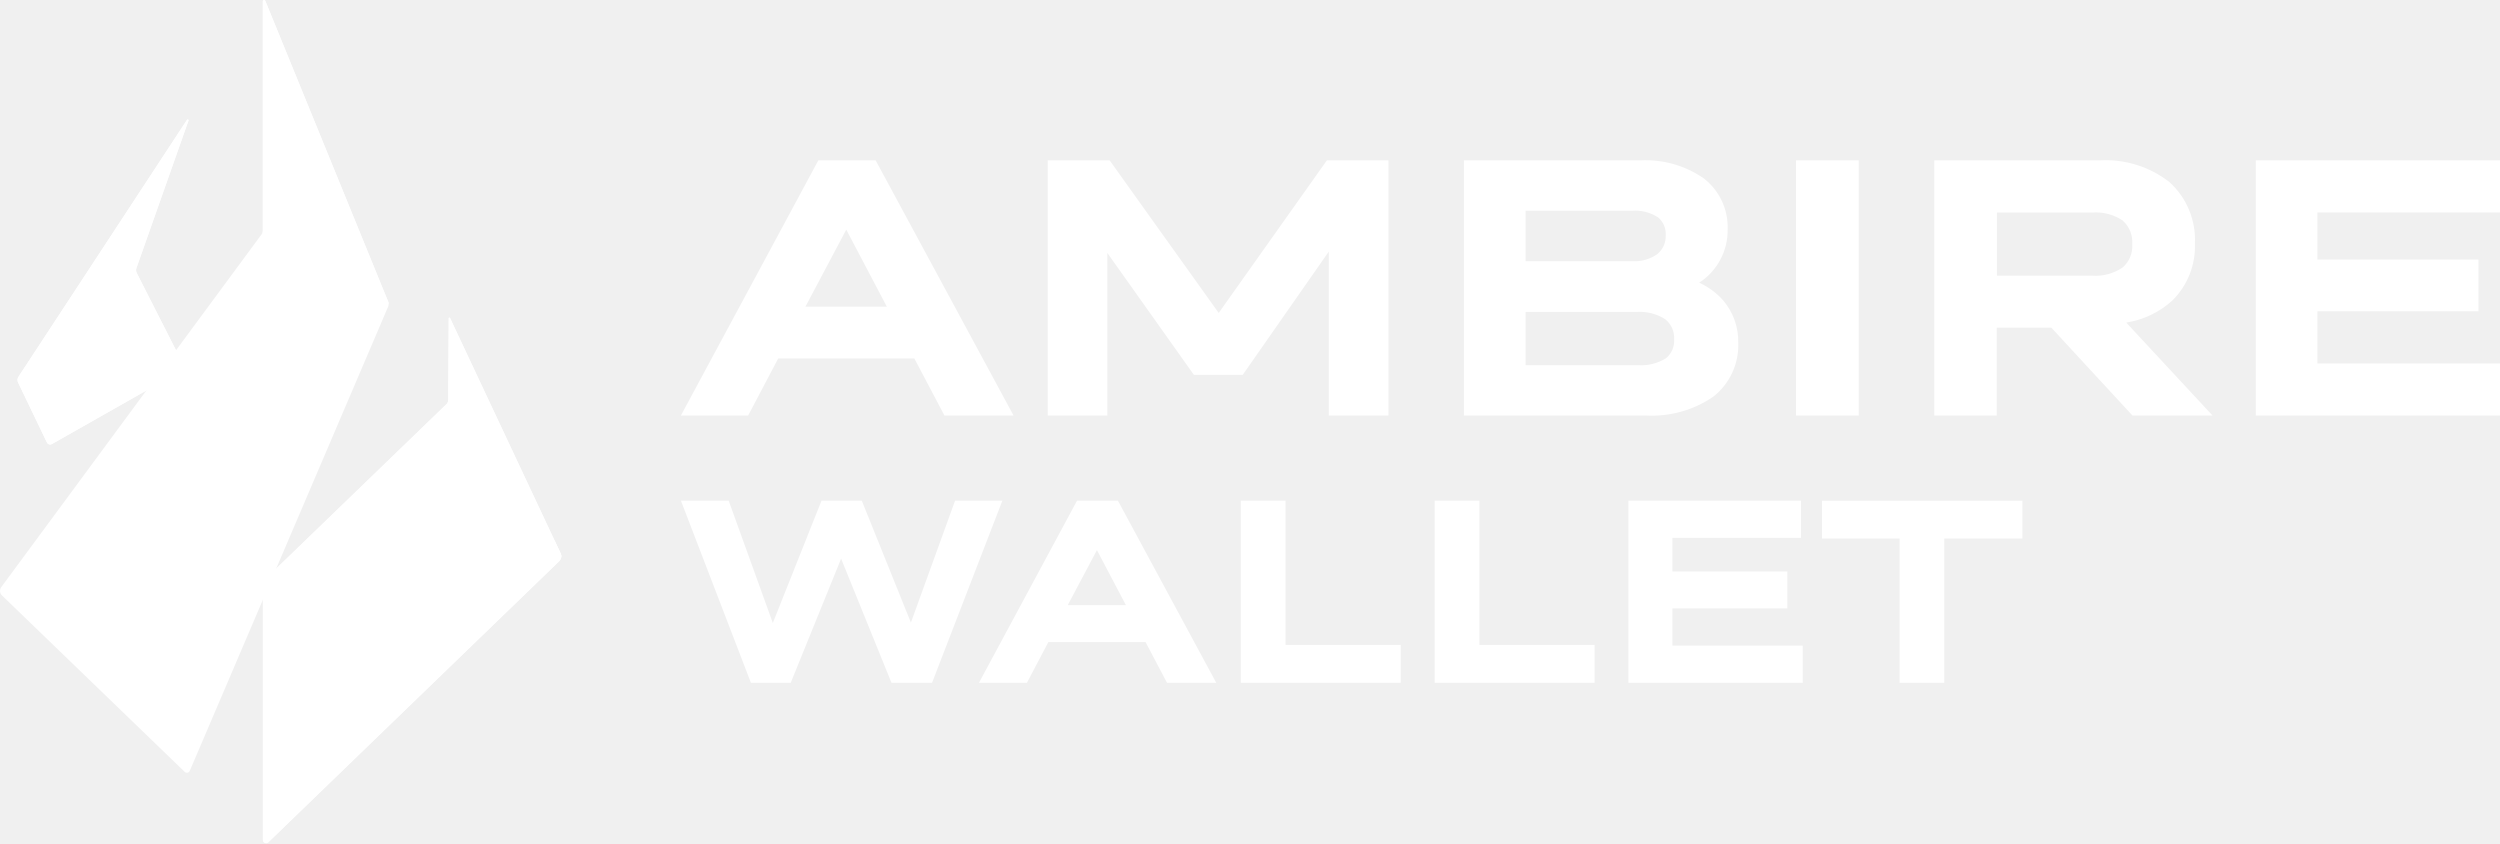
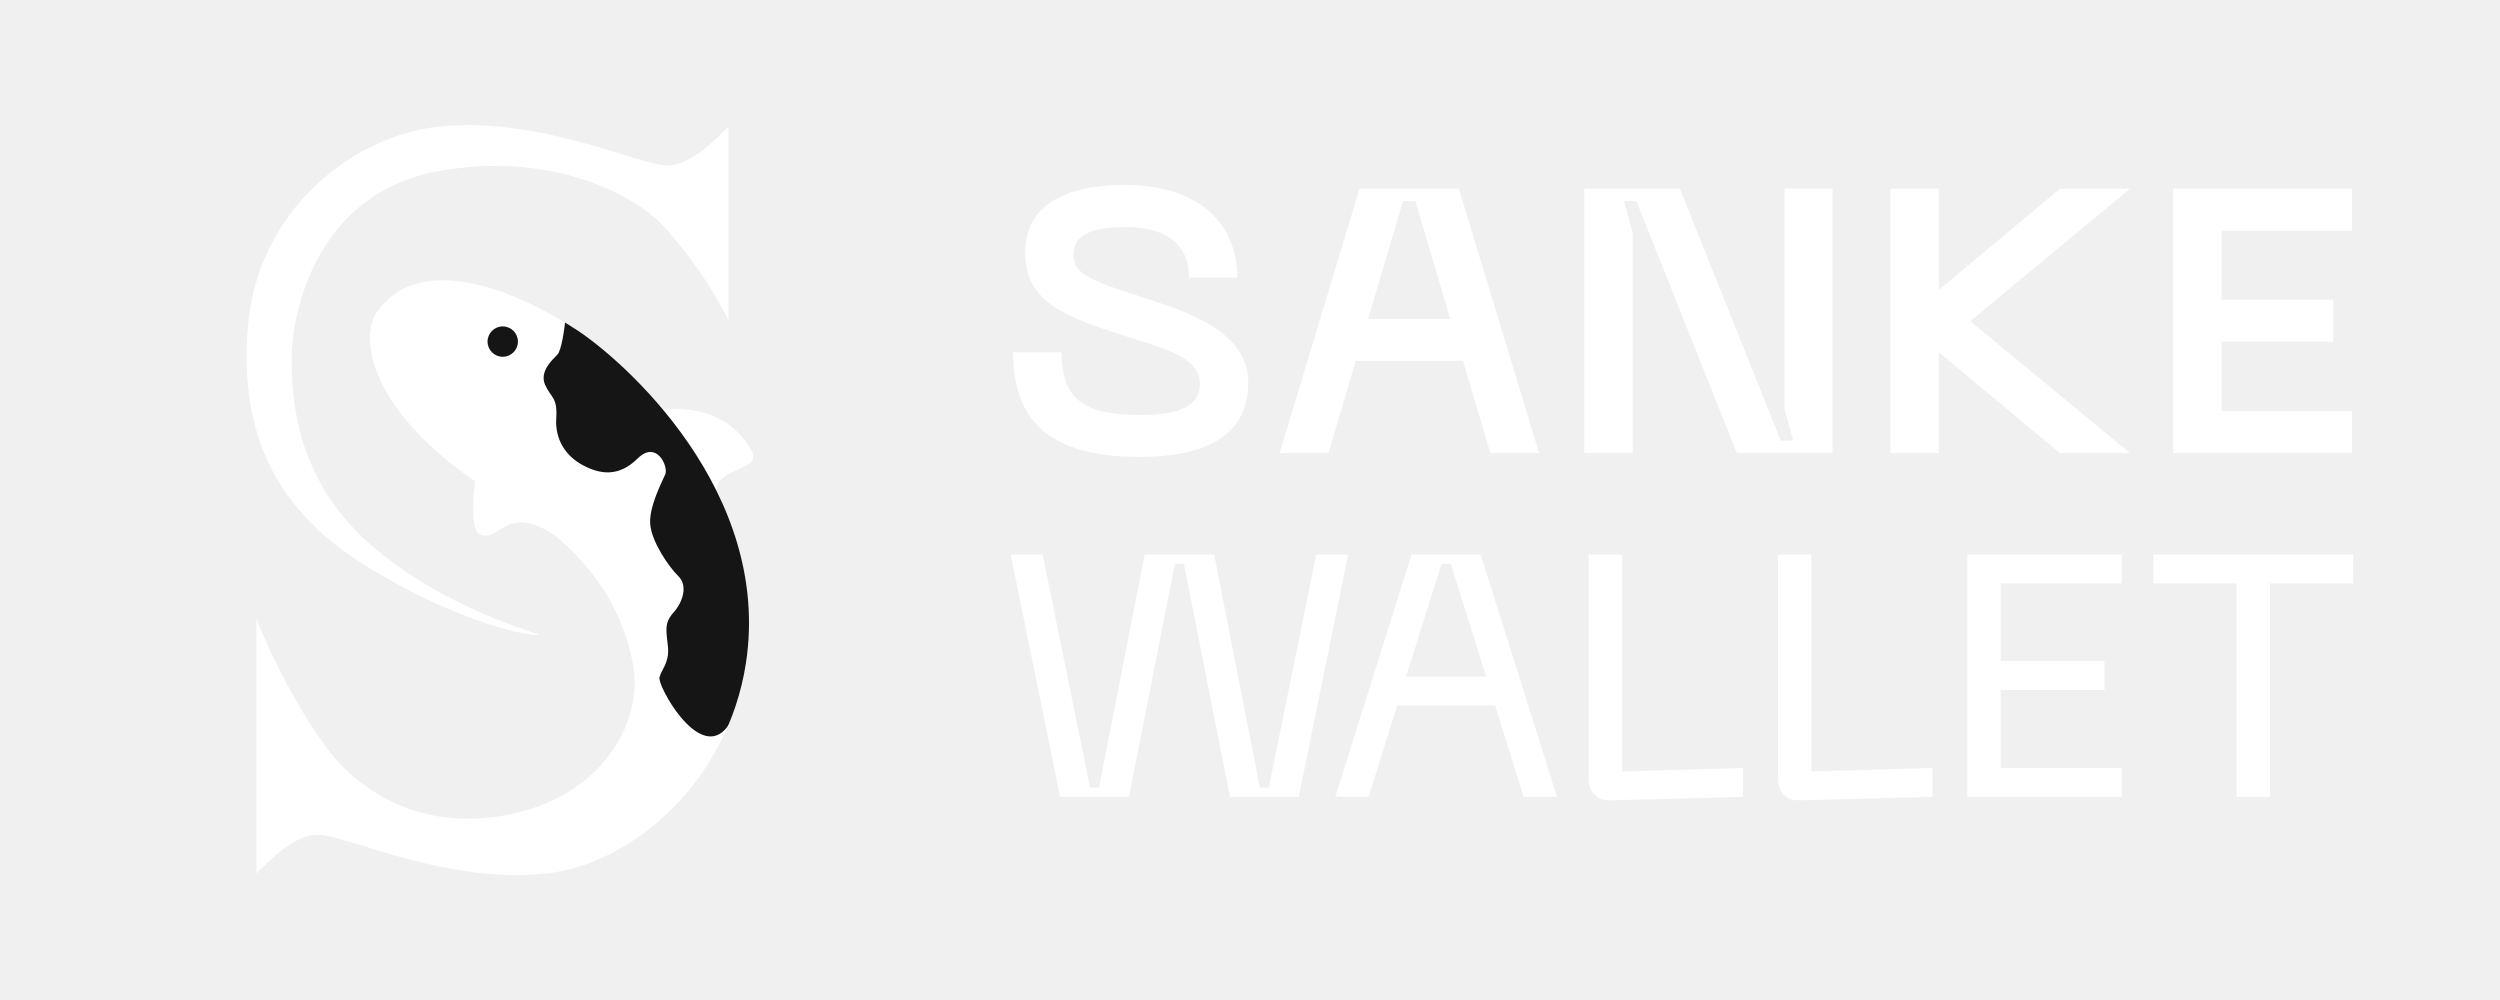
- <svg xmlns="http://www.w3.org/2000/svg" width="92.444" height="31.177" viewBox="0 0 92.444 31.177">
-   <g id="Ambire_Wallet_logo" transform="translate(421.312 9.634)">
-     <g id="_1967776972864" transform="translate(-421.312 -9.634)">
-       <path id="Path_634" d="M1323.756,798.126l-1.113-2.111h-5.033l-1.112,2.111h-2.487q2.54-4.718,5.082-9.436h2.119l5.1,9.436Zm-3.63-6.873-1.51,2.848h3.01l-1.5-2.848Zm7.449,6.873V788.69h2.289l4.034,5.643,4-5.643h2.276v9.436h-2.205v-6.063l-3.183,4.559h-1.806l-3.2-4.507v6.012Zm22.118,0h-6.728V788.69h6.538a3.769,3.769,0,0,1,2.323.661,2.276,2.276,0,0,1,.891,1.883,2.3,2.3,0,0,1-1.052,1.98,2.647,2.647,0,0,1,.875.642,2.325,2.325,0,0,1,.569,1.575,2.411,2.411,0,0,1-.933,2.005A4.02,4.02,0,0,1,1349.693,798.126Zm.451-7.327a1.546,1.546,0,0,0-.956-.246h-3.942v1.866h3.955a1.443,1.443,0,0,0,.926-.269.856.856,0,0,0,.3-.689.8.8,0,0,0-.28-.662Zm.276,3.773a1.746,1.746,0,0,0-1.068-.276h-4.106v1.968h4.144a1.733,1.733,0,0,0,1.048-.257.83.83,0,0,0,.3-.7.875.875,0,0,0-.32-.733Zm4.826,3.554V788.69h2.318v9.436Zm5.112,0V788.69h6.121a3.84,3.84,0,0,1,2.57.8,2.876,2.876,0,0,1,.947,2.275,2.813,2.813,0,0,1-.84,2.113,3.291,3.291,0,0,1-1.7.811l3.192,3.438h-2.961l-3-3.249h-2.019v3.249h-2.318Zm6.976-7.205a1.789,1.789,0,0,0-1.146-.3h-3.512v2.334h3.512a1.791,1.791,0,0,0,1.141-.307,1.043,1.043,0,0,0,.349-.854,1.064,1.064,0,0,0-.344-.869Zm4.912,7.205V788.69h9.031v1.927h-6.751v1.74h5.955v1.914h-5.955v1.93h6.751v1.926h-9.031Z" transform="translate(-1288.833 -782.761)" fill="#fff" fill-rule="evenodd" />
-       <path id="Path_635" d="M1317.932,1209.574H1316.6l-2.588-6.734h1.766l1.632,4.522,1.8-4.522h1.49l1.816,4.508,1.633-4.508h1.749l-2.6,6.734h-1.5l-1.863-4.59-1.863,4.59Zm15.524,0h-1.47l-.794-1.507H1327.6l-.794,1.507h-1.774q1.813-3.367,3.627-6.734h1.512q1.816,3.369,3.636,6.734Zm-4.061-4.906-1.079,2.034h2.15Zm11.021,4.906h-5.7v-6.734h1.654v5.333h4.26v1.4Zm7.168,0h-5.7v-6.734h1.654v5.333h4.26v1.4Zm7.7,0h-6.237v-6.734h6.382v1.374h-4.755v1.243h4.25v1.365h-4.25v1.378h4.819v1.374Zm5.237,0h-1.446v-5.333h-2.87v-1.4h7.411v1.4h-2.888v5.333h-.209Z" transform="translate(-1288.833 -1184.326)" fill="#fff" />
-       <g id="Group_190">
-         <path id="Path_636" d="M525.253,626.593l4.091,8.709a.246.246,0,0,1-.05.272l-10.762,10.4a.119.119,0,0,1-.2-.09v-9.554l6.782-6.547a.22.22,0,0,0,.071-.171l.02-3.017c0-.02.04-.02.05,0Z" transform="translate(-508.61 -614.827)" fill="#fff" />
-         <path id="Path_637" d="M518.34,802.209v9.554a.119.119,0,0,0,.2.091h0l10.762-10.4a.247.247,0,0,0,.05-.271h0l-4.2-5.554Z" transform="translate(-508.62 -780.709)" fill="#fff" fill-rule="evenodd" />
-         <path id="Path_638" d="M881.693,626.01h0a.023.023,0,0,0-.024.024h0l-.018,3.016a.25.25,0,0,1-.039.141l4.218,5.693a.263.263,0,0,0-.02-.151h0l-4.092-8.709a.028.028,0,0,0-.025-.014h0Z" transform="translate(-865.078 -614.27)" fill="#fff" fill-rule="evenodd" />
-         <path id="Path_639" d="M895.141,813.883a.261.261,0,0,0-.02-.151h0l-.212-.452-3.809-4.85,4.04,5.453Z" transform="translate(-874.39 -793.27)" fill="#fff" fill-rule="evenodd" />
-         <path id="Path_640" d="M40.8,235.517l-1.925,5.451a.253.253,0,0,0,.01.191l1.794,3.53-4.938,2.8a.129.129,0,0,1-.171-.05L34.5,245.212a.214.214,0,0,1,.02-.231l6.227-9.494a.031.031,0,0,1,.05.03Z" transform="translate(-33.828 -231.063)" fill="#fff" />
-         <path id="Path_641" d="M56.689,235.46h0a.027.027,0,0,0-.019.008h0l-5.962,9.088-.007.012,4.094-3.619.013-.037h0v0l1.911-5.411a.03.03,0,0,0-.029-.038Z" transform="translate(-49.749 -231.044)" fill="#fff" fill-rule="evenodd" />
-         <path id="Path_642" d="M34.509,532.193a.214.214,0,0,0-.02.231h0l1.068,2.222a.129.129,0,0,0,.171.05h0l4.938-2.8-1.794-3.53a.251.251,0,0,1-.01-.191Z" transform="translate(-33.818 -518.275)" fill="#fff" fill-rule="evenodd" />
-         <path id="Path_643" d="M9.733.039V8.517a.242.242,0,0,1-.05.141h0L.06,21.7a.233.233,0,0,0,.03.312h0L6.841,28.53a.116.116,0,0,0,.191-.04h0l7.336-17.167a.277.277,0,0,0,0-.181h0L9.824.019A.043.043,0,0,0,9.783-.01h0a.05.05,0,0,0-.05.049Z" transform="translate(-0.013 0.01)" fill="#fff" fill-rule="evenodd" />
-         <path id="Path_644" d="M517.72,0h0a.049.049,0,0,0-.05.049l0,8.478a.235.235,0,0,1-.012.071l4.588,2.416L517.76.029A.043.043,0,0,0,517.72,0Zm-.06,8.6.876.5Z" transform="translate(-507.953 0)" fill="#fff" fill-rule="evenodd" />
-         <path id="Path_645" d="M522.334,461.109h0a.264.264,0,0,0-.014-.088h0l-.058-.144-4.591-2.416.879.5Z" transform="translate(-507.963 -449.862)" fill="#fff" fill-rule="evenodd" />
-         <path id="Path_646" d="M37.284,531.791l-.254.386,4.35-4.008Z" transform="translate(-36.336 -518.265)" fill="#fff" />
-       </g>
-     </g>
+ <svg xmlns="http://www.w3.org/2000/svg" width="80" height="32" viewBox="0 0 80 32" fill="none">
+   <path d="M11.962 10.141C13.158 8.123 16.05 9.012 18.411 10.53C19.032 10.929 20.146 11.829 21.215 13.11C22.07 13.016 23.354 13.174 24.04 14.407C24.418 15.085 22.921 14.938 22.929 15.71C23.716 17.302 24.183 19.173 23.869 21.22C23.291 24.995 20.25 27.639 17.515 27.949C14.375 28.304 11.234 26.79 10.225 26.715C9.417 26.656 8.542 27.637 8.206 27.949V19.8C8.217 19.828 9.101 22.141 10.524 24.024C11.44 25.234 13.681 26.927 17.031 25.868C19.359 25.131 20.602 23.03 20.25 21.22C19.895 19.395 18.921 18.103 17.72 17.102C17.709 17.099 17.697 17.094 17.684 17.087C16.167 16.109 15.96 17.411 15.337 17.087C15.105 16.966 15.11 16.16 15.198 15.396C12.221 13.364 11.513 11.229 11.962 10.141Z" fill="white" />
+   <path d="M12.273 17.774C14.794 19.739 17.516 20.321 17.243 20.321C16.521 20.321 14.342 19.716 11.792 18.162C8.467 16.136 7.701 13.444 7.932 10.476C8.222 6.747 11.264 4.367 14 4.057C17.14 3.701 20.28 5.216 21.29 5.29C22.097 5.35 22.972 4.368 23.308 4.057L23.308 10.239C23.308 10.239 22.663 8.844 21.29 7.297C20.292 6.173 17.534 4.827 14 5.482C10.171 6.193 9.333 9.911 9.333 11.492C9.333 13.074 9.583 15.677 12.273 17.774Z" fill="white" />
+   <circle cx="16.087" cy="10.931" r="0.486" transform="rotate(-180 16.0873 10.931)" fill="#151515" />
+   <mask id="mask0_70_820" style="mask-type:alpha" maskUnits="userSpaceOnUse" x="8" y="8" width="16" height="21">
+     <path d="M16.008 15.912C12.349 13.735 11.475 11.321 11.963 10.14C13.159 8.122 16.051 9.011 18.412 10.529C19.982 11.539 24.707 15.749 23.87 21.22C23.291 24.995 20.251 27.639 17.515 27.948C14.375 28.304 11.235 26.79 10.226 26.715C9.418 26.655 8.544 27.637 8.207 27.948L8.207 19.799C8.207 19.799 9.092 22.129 10.525 24.023C11.44 25.234 13.682 26.927 17.032 25.867C19.36 25.131 20.603 23.03 20.251 21.22C19.738 18.579 17.926 17.053 16.008 15.912Z" fill="white" />
+   </mask>
+   <g mask="url(#mask0_70_820)">
+     <path d="M17.837 11.347C17.966 11.213 18.061 10.541 18.093 10.221C21.429 11.031 23.85 13.646 24.787 14.958C25.723 16.27 24.083 22.437 23.194 23.354C22.306 24.27 21.038 21.938 21.103 21.677C21.167 21.416 21.424 21.207 21.375 20.701C21.326 20.196 21.24 19.951 21.549 19.605C21.858 19.258 22.014 18.736 21.709 18.439C21.403 18.143 20.857 17.345 20.808 16.785C20.758 16.225 21.183 15.425 21.289 15.177C21.394 14.929 21.012 14.073 20.405 14.671C19.799 15.269 19.21 15.182 18.658 14.89C18.106 14.598 17.756 14.07 17.8 13.385C17.844 12.7 17.626 12.731 17.442 12.31C17.257 11.889 17.675 11.513 17.837 11.347Z" fill="#151515" />
  </g>
+   <path d="M39.944 12.244C39.944 13.624 39.032 14.62 36.464 14.62C33.452 14.62 32.42 13.348 32.42 11.272H33.968C33.968 12.856 34.784 13.276 36.5 13.276C37.82 13.276 38.396 12.964 38.396 12.28C38.396 11.404 37.184 11.128 35.9 10.72C34.16 10.156 32.804 9.688 32.804 8.092C32.804 6.712 33.86 5.92 35.996 5.92C38.552 5.92 39.596 7.324 39.596 8.884H38.048C38.048 7.684 37.148 7.264 35.996 7.264C35.012 7.264 34.352 7.492 34.352 8.128C34.352 8.716 34.772 8.932 36.14 9.376C37.736 9.904 39.944 10.48 39.944 12.244ZM47.692 14.5L46.816 11.548H43.384L42.508 14.5H40.948L43.504 6.04H46.684L49.252 14.5H47.692ZM43.78 10.204H46.408L45.292 6.436H44.896L43.78 10.204ZM50.697 14.5V6.04H53.757L56.985 14.104H57.381L57.105 13.096V6.04H58.641V14.5H55.581L52.365 6.436H51.969L52.245 7.444V14.5H50.697ZM68.161 6.04L63.049 10.276L68.161 14.5H65.917L62.041 11.272V14.5H60.493V6.04H62.041V9.28L65.917 6.04H68.161ZM69.54 14.5V6.04H75.264V7.384H71.088V9.592H74.664V10.936H71.088V13.156H75.264V14.5H69.54ZM32.341 17.745H33.364L34.882 25.203H35.168L36.631 17.745H38.853L40.316 25.203H40.602L42.12 17.745H43.143L41.559 25.5H39.359L37.885 18.042H37.599L36.125 25.5H33.925L32.341 17.745ZM48.757 25.5L47.844 22.574H44.709L43.796 25.5H42.729L45.171 17.745H47.382L49.824 25.5H48.757ZM44.995 21.65H47.558L46.425 18.042H46.128L44.995 21.65ZM51.554 25.61C51.092 25.621 50.839 25.357 50.839 24.895V17.745H51.906V24.686L55.778 24.576V25.5L51.554 25.61ZM57.612 25.61C57.15 25.621 56.897 25.357 56.897 24.895V17.745H57.964V24.686L61.836 24.576V25.5L57.612 25.61ZM62.956 25.5V17.745H67.895V18.669H64.023V21.155H67.345V22.079H64.023V24.576H67.895V25.5H62.956ZM75.301 17.745V18.669H72.639V25.5H71.572V18.669H68.91V17.745H75.301Z" fill="white" />
</svg>
